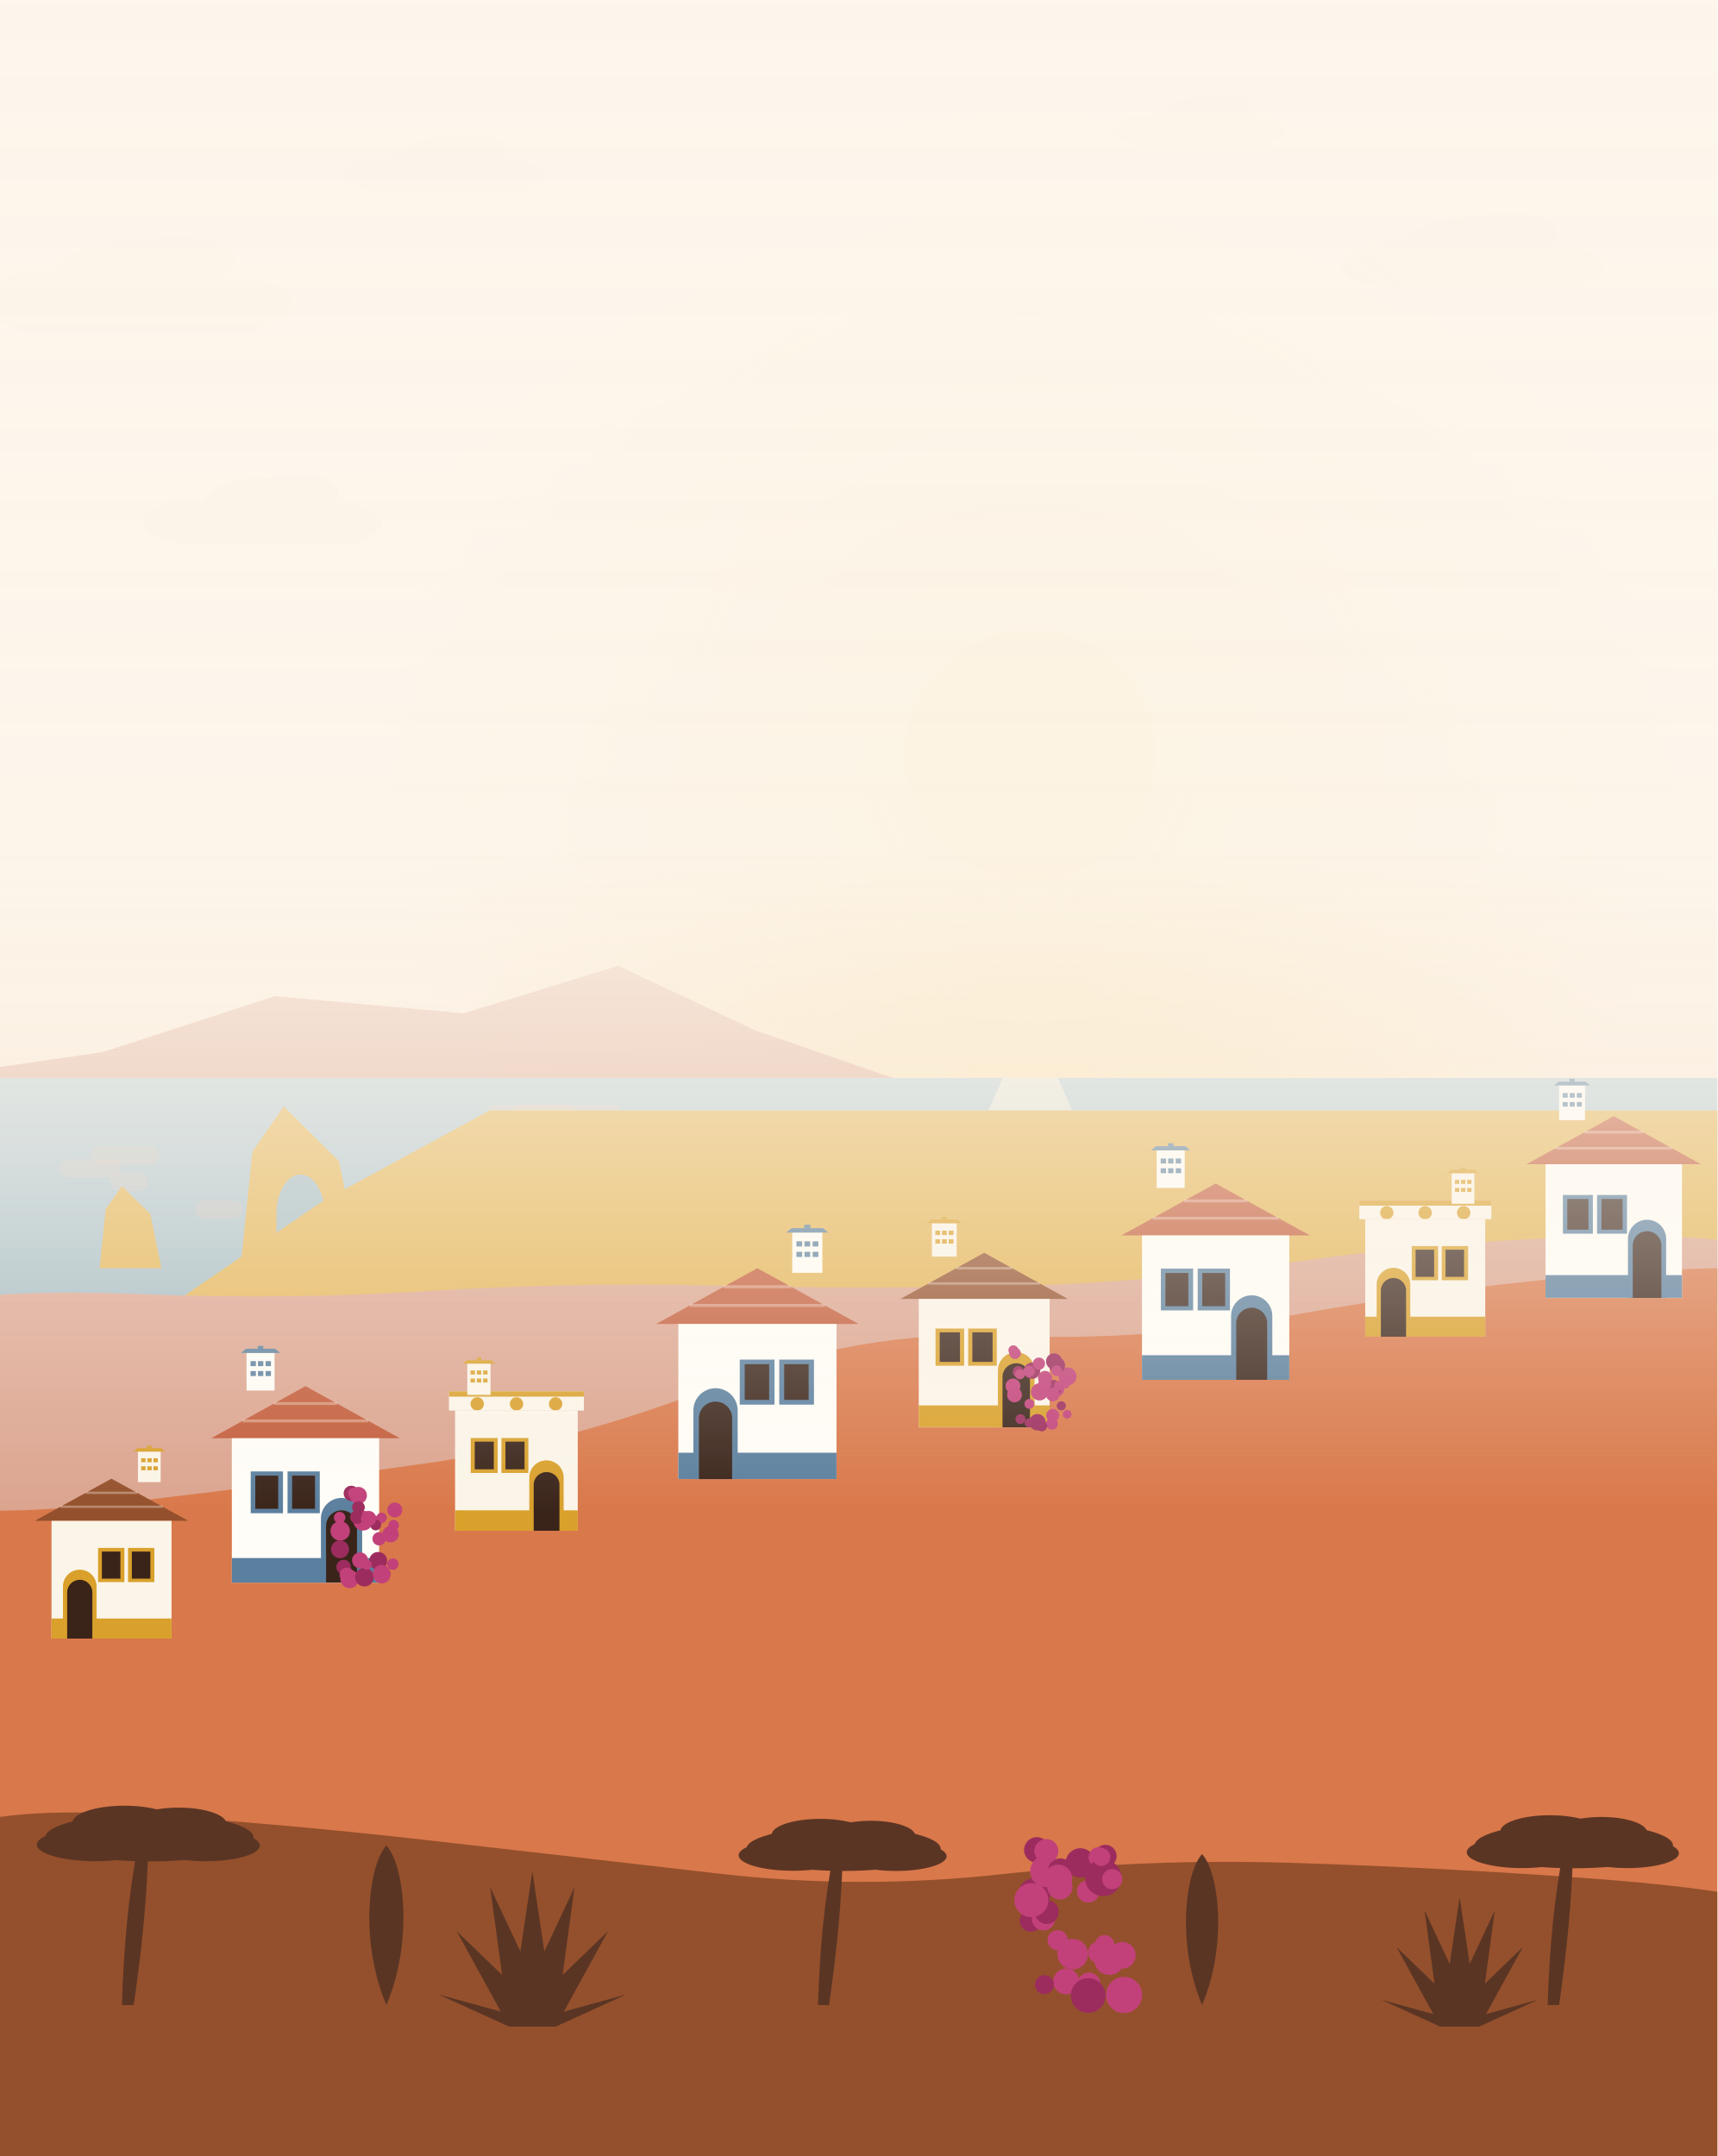
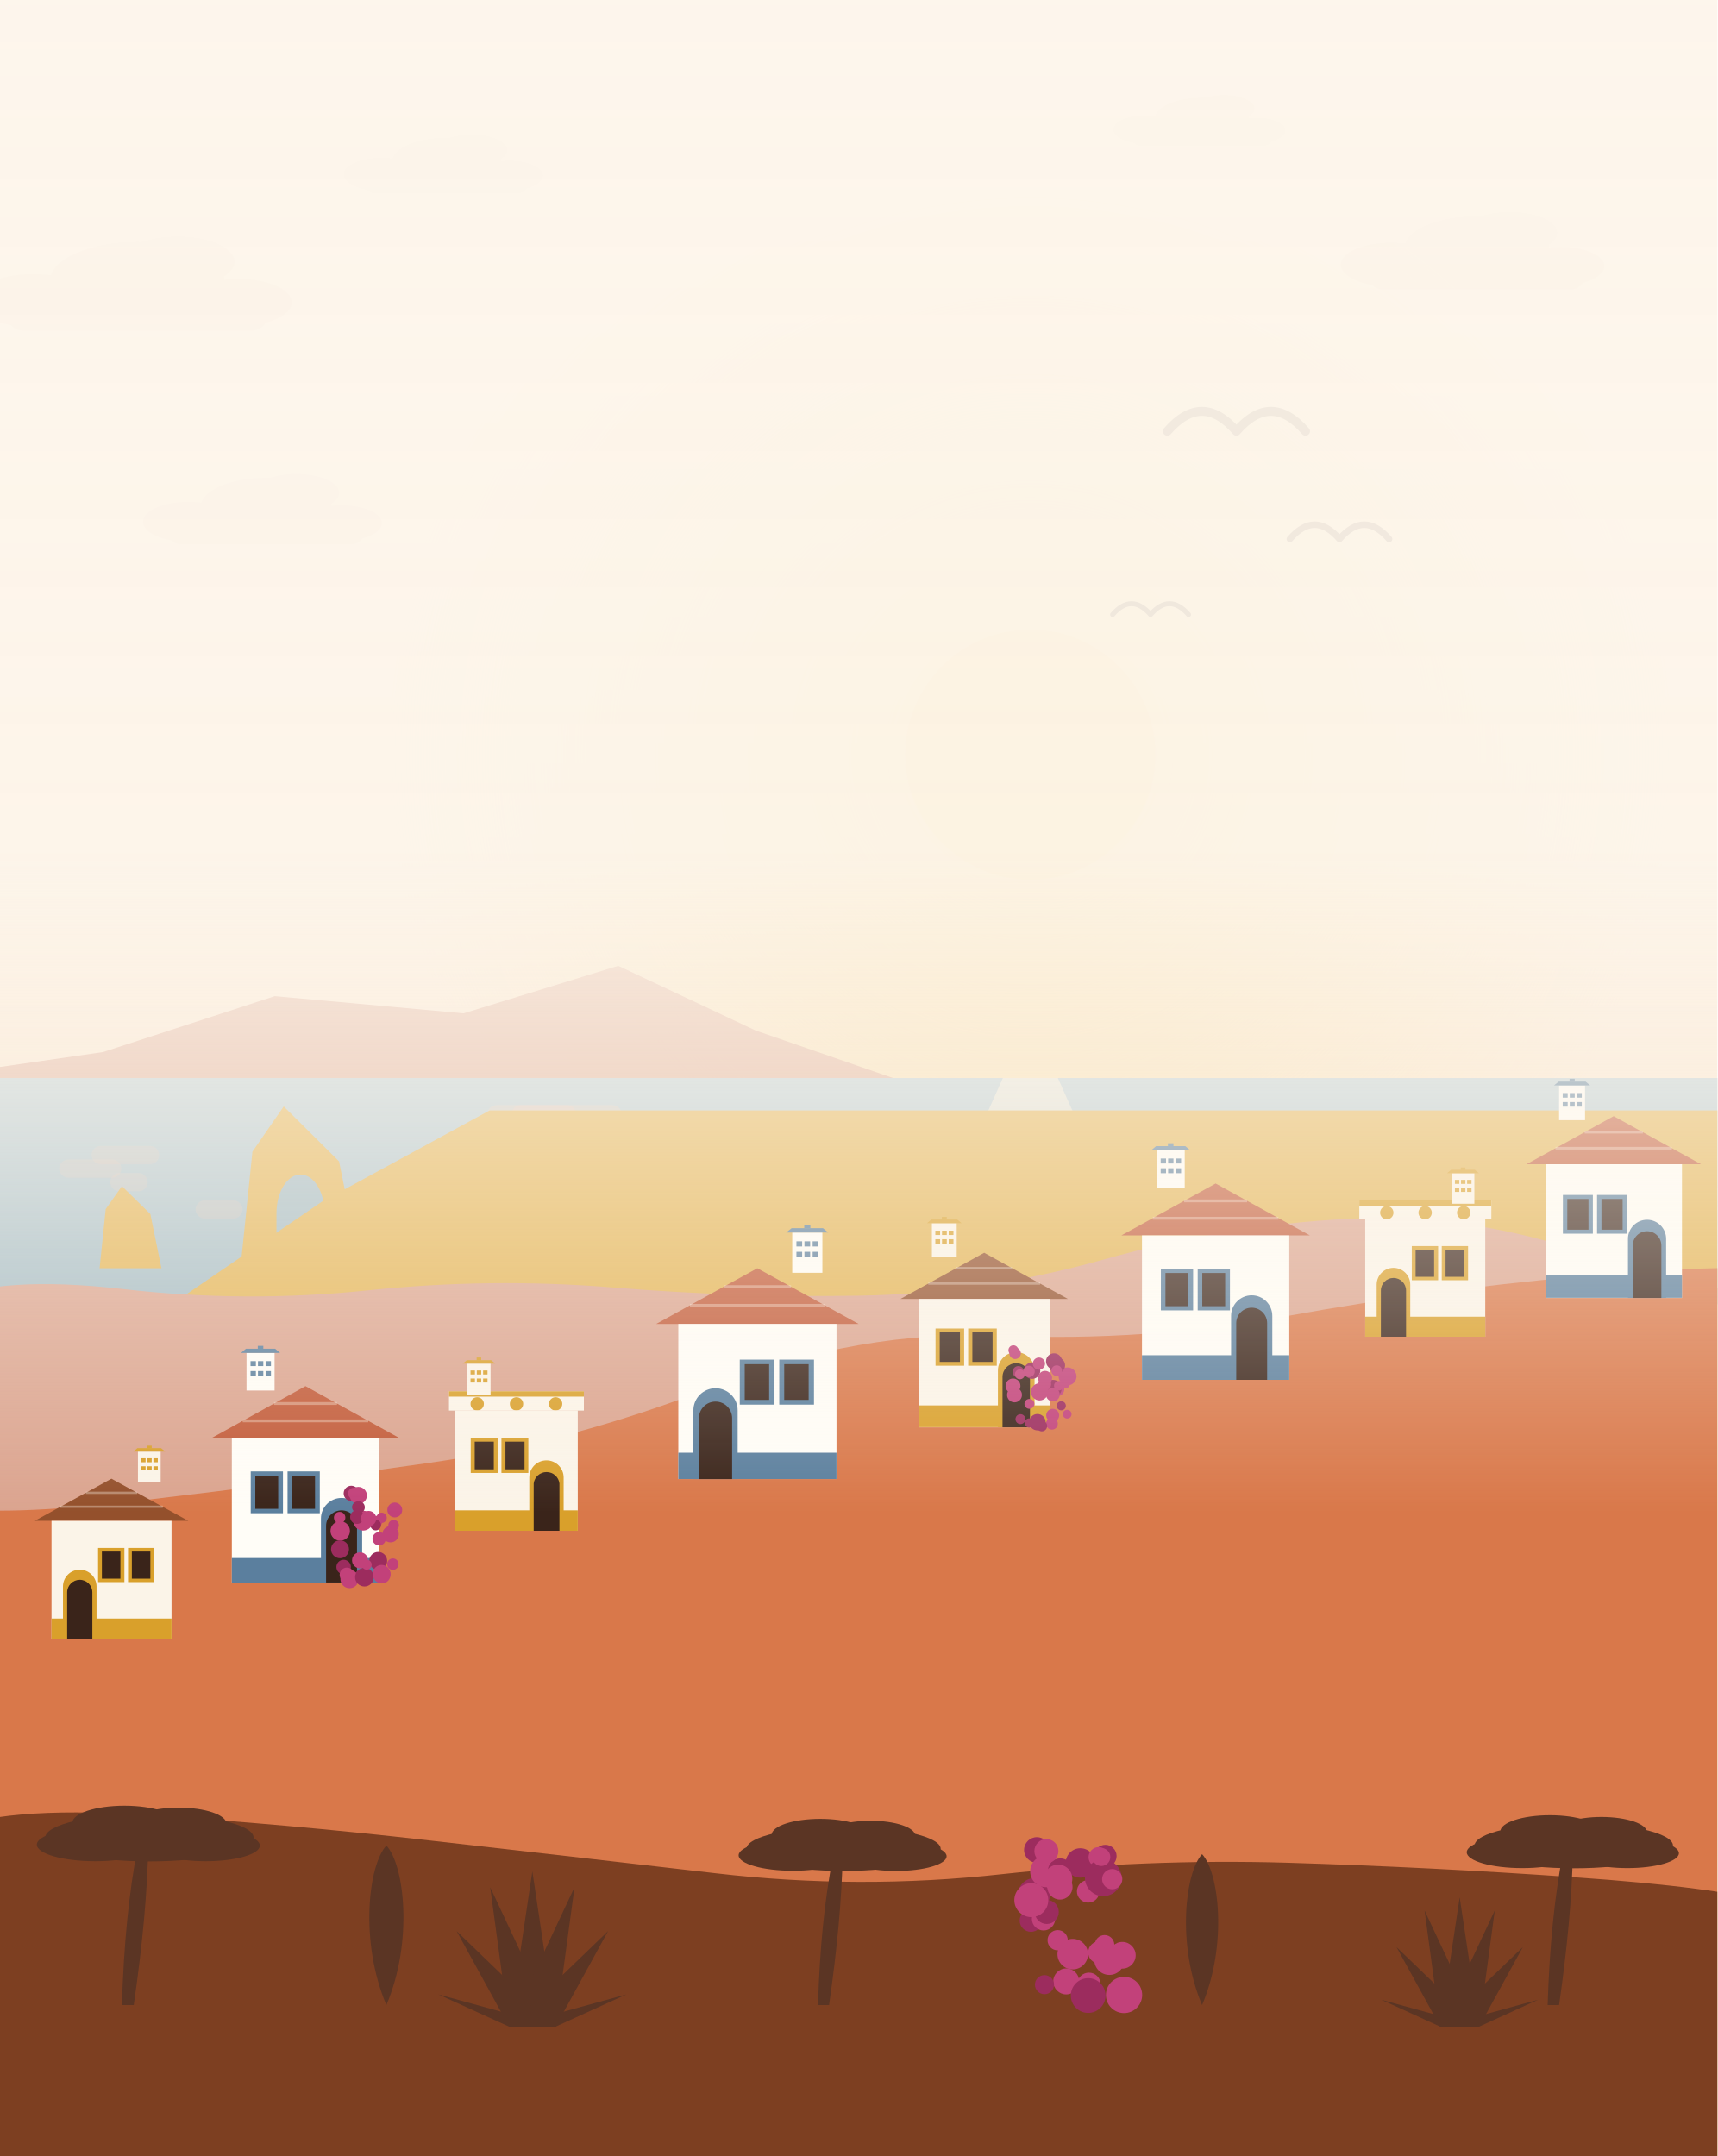
<svg xmlns="http://www.w3.org/2000/svg" viewBox="0 0 900 1130" preserveAspectRatio="xMidYMid slice" role="img" aria-label="Illustration of an Algarve hillside village at golden hour: whitewashed villas with terracotta roofs climbing a headland above the sea, with umbrella pines and cypresses in the foreground">
  <defs>
    <linearGradient id="sky" x1="0" y1="0" x2="0" y2="1">
      <stop offset="0" stop-color="#fbf4e8" />
-       <stop offset="0.55" stop-color="#fae7d3" />
+       <stop offset="0.44" stop-color="#fae7d3" />
+       <stop offset="0.78" stop-color="#f8d9b4" />
      <stop offset="1" stop-color="#ecc7b4" />
    </linearGradient>
    <linearGradient id="water" x1="0" y1="0" x2="0" y2="1">
      <stop offset="0" stop-color="#bacdd4" />
      <stop offset="1" stop-color="#a3bbc4" />
    </linearGradient>
    <linearGradient id="track" x1="0" y1="0" x2="0" y2="1">
      <stop offset="0" stop-color="#fff3dc" stop-opacity="0.62" />
      <stop offset="1" stop-color="#fff3dc" stop-opacity="0" />
    </linearGradient>
    <linearGradient id="haze" x1="0" y1="0" x2="1" y2="0">
      <stop offset="0" stop-color="#fdf6ec" stop-opacity="0.80" />
      <stop offset="0.30" stop-color="#fdf6ec" stop-opacity="0.62" />
      <stop offset="0.52" stop-color="#fdf6ec" stop-opacity="0.20" />
      <stop offset="0.66" stop-color="#fdf6ec" stop-opacity="0" />
    </linearGradient>
    <linearGradient id="hazeV" x1="0" y1="0" x2="0" y2="1">
      <stop offset="0" stop-color="#fdf6ec" stop-opacity="0.95" />
      <stop offset="0.40" stop-color="#fdf6ec" stop-opacity="0.90" />
      <stop offset="0.56" stop-color="#fdf6ec" stop-opacity="0.42" />
      <stop offset="0.70" stop-color="#fdf6ec" stop-opacity="0" />
    </linearGradient>
    <radialGradient id="glow">
      <stop offset="0" stop-color="#f4d489" stop-opacity="0.9" />
      <stop offset="1" stop-color="#f4d489" stop-opacity="0" />
    </radialGradient>
  </defs>
  <rect width="900" height="1130" fill="url(#sky)" />
  <g fill="#ecc7b4" opacity="0.55">
    <ellipse cx="72.0" cy="146.9" rx="45.7" ry="20.1" />
    <ellipse cx="17.5" cy="157.5" rx="31.7" ry="13.9" />
    <ellipse cx="124.8" cy="158.5" rx="28.2" ry="12.4" />
    <ellipse cx="93.1" cy="137.2" rx="29.9" ry="13.2" />
    <rect x="3.4" y="155.7" width="137.2" height="17.6" rx="8.8" />
  </g>
  <g fill="#ecc7b4" opacity="0.55">
    <ellipse cx="234.0" cy="84.8" rx="28.6" ry="12.6" />
    <ellipse cx="199.9" cy="91.4" rx="19.8" ry="8.7" />
    <ellipse cx="267.0" cy="92.0" rx="17.6" ry="7.8" />
    <ellipse cx="247.2" cy="78.7" rx="18.7" ry="8.2" />
    <rect x="191.0" y="90.3" width="85.9" height="11.0" rx="5.5" />
  </g>
  <g fill="#ecc7b4" opacity="0.55">
    <ellipse cx="139.5" cy="265.6" rx="34.2" ry="15.1" />
    <ellipse cx="98.7" cy="273.5" rx="23.7" ry="10.4" />
    <ellipse cx="179.0" cy="274.2" rx="21.1" ry="9.3" />
    <ellipse cx="155.3" cy="258.3" rx="22.4" ry="9.8" />
    <rect x="88.2" y="272.1" width="102.6" height="13.2" rx="6.6" />
  </g>
  <g fill="#ecc7b4" opacity="0.55">
    <ellipse cx="774.0" cy="130.0" rx="37.8" ry="16.6" />
    <ellipse cx="728.9" cy="138.7" rx="26.2" ry="11.5" />
    <ellipse cx="817.6" cy="139.5" rx="23.3" ry="10.2" />
    <ellipse cx="791.4" cy="122.0" rx="24.7" ry="10.9" />
    <rect x="717.3" y="137.2" width="113.4" height="14.5" rx="7.3" />
  </g>
  <g fill="#ecc7b4" opacity="0.55">
    <ellipse cx="630.0" cy="62.1" rx="24.7" ry="10.9" />
    <ellipse cx="600.6" cy="67.9" rx="17.1" ry="7.5" />
    <ellipse cx="658.5" cy="68.4" rx="15.2" ry="6.7" />
    <ellipse cx="641.4" cy="56.9" rx="16.1" ry="7.1" />
    <rect x="593.0" y="66.9" width="74.0" height="9.5" rx="4.7" />
  </g>
  <circle cx="540.0" cy="395.5" r="339.0" fill="url(#glow)" />
  <circle cx="540.0" cy="395.5" r="65.5" fill="#f4d489" />
+   <path d="M 611.8 226.0 q 18.1 -20.8 36.2 0 M 648.0 226.0 q 18.1 -20.8 36.2 0" stroke="#3a241a" stroke-width="4.7" fill="none" stroke-linecap="round" opacity="0.75" />
+   <path d="M 676.0 282.5 q 13.0 -15.0 26.0 0 M 702.0 282.5 q 13.0 -15.0 26.0 0" stroke="#3a241a" stroke-width="3.4" fill="none" stroke-linecap="round" opacity="0.75" />
+   <path d="M 583.1 322.1 q 9.9 -11.4 19.9 0 M 603.0 322.1 q 9.9 -11.4 19.9 0" stroke="#3a241a" stroke-width="2.6" fill="none" stroke-linecap="round" opacity="0.75" />
  <path d="M -40.0 565.0 L 54.0 551.4 L 144.0 522.1 L 243.0 531.1 L 324.0 506.2 L 396.0 540.1 L 468.0 565.0 Z" fill="#dba48f" opacity="0.85" />
  <rect x="0" y="565.0" width="900" height="118.6" fill="url(#water)" />
  <path d="M 525.6 565.0 L 554.4 565.0 L 607.5 683.6 L 472.5 683.6 Z" fill="url(#track)" />
  <rect x="268.1" y="579.2" width="33.9" height="9.6" rx="4.9" fill="#ecc7b4" opacity="0.40" />
  <rect x="539.0" y="586.4" width="50.4" height="9.6" rx="4.9" fill="#f4d489" opacity="0.70" />
  <rect x="443.7" y="593.5" width="68.2" height="9.6" rx="4.9" fill="#f4d489" opacity="0.59" />
  <rect x="48.0" y="600.6" width="35.4" height="9.6" rx="4.9" fill="#ecc7b4" opacity="0.25" />
  <rect x="31.0" y="607.7" width="32.6" height="9.6" rx="4.9" fill="#ecc7b4" opacity="0.25" />
  <rect x="57.8" y="614.8" width="19.6" height="9.6" rx="4.9" fill="#ecc7b4" opacity="0.25" />
  <rect x="351.5" y="622.0" width="89.7" height="9.6" rx="4.9" fill="#ecc7b4" opacity="0.49" />
  <rect x="102.5" y="629.1" width="24.6" height="9.6" rx="4.9" fill="#ecc7b4" opacity="0.25" />
  <rect x="519.5" y="636.2" width="134.3" height="9.6" rx="4.9" fill="#f4d489" opacity="0.68" />
  <rect x="477.8" y="643.3" width="75.2" height="9.6" rx="4.9" fill="#f4d489" opacity="0.63" />
  <rect x="808.3" y="650.4" width="28.1" height="9.6" rx="4.9" fill="#ecc7b4" opacity="0.40" />
  <rect x="710.8" y="657.5" width="53.3" height="9.6" rx="4.9" fill="#f4d489" opacity="0.51" />
  <rect x="119.4" y="664.7" width="20.7" height="9.6" rx="4.9" fill="#ecc7b4" opacity="0.25" />
  <rect x="255.4" y="579.2" width="70.4" height="9.6" rx="4.9" fill="#ecc7b4" opacity="0.38" />
  <path d="M 126.0 664.7 L 132.3 603.6 L 148.7 579.9 L 177.7 608.7 L 189.0 664.7 Z" fill="#e3b455" />
  <path d="M 144.9 664.7 v -28.8 a 12.6 20.3 0 0 1 25.2 0 v 28.8 Z" fill="#a3bbc4" />
  <path d="M 220.5 664.7 L 224.6 624.0 L 235.4 608.2 L 254.4 627.4 L 261.9 664.7 Z" fill="#e3b455" />
  <path d="M 52.2 664.7 L 55.4 633.7 L 63.9 621.7 L 78.8 636.3 L 84.6 664.7 Z" fill="#e3b455" />
  <path d="M 90.0 683.6 L 168.6 629.9 L 256.6 582.0 L 341.5 582.0 L 388.1 582.0 L 484.0 582.0 L 577.7 582.0 L 648.0 582.0 L 722.4 582.0 L 768.1 582.0 L 828.2 582.0 L 914.5 582.0 L 1002.6 582.0 L 960.0 1190.0 L 90.0 1190.0 Z" fill="#e3b455" />
-   <path d="M -60.0 690.0 Q -60.0 690.0 -30.0 682.7 Q 0.0 675.4 75.0 678.3 Q 150.0 681.3 225.0 676.6 Q 300.0 672.0 375.0 673.8 Q 450.0 675.6 525.0 674.1 Q 600.0 672.6 675.0 661.8 Q 750.0 651.1 825.0 648.4 Q 900.0 645.6 930.0 655.7 L 960.0 665.8 L 960.0 1190.0 L -60.0 1190.0 Z" fill="#dba48f" />
+   <path d="M -60.0 695.4 Q -60.0 695.4 -30.0 681.8 Q 0.0 668.3 64.3 675.6 Q 128.6 683.0 192.9 676.3 Q 257.1 669.6 321.4 674.8 Q 385.7 680.1 450.0 679.1 Q 514.3 678.1 578.6 660.1 Q 642.9 642.0 707.1 638.8 Q 771.4 635.7 835.7 658.3 Q 900.0 680.9 930.0 675.4 L 960.0 669.9 L 960.0 1190.0 L -60.0 1190.0 Z" fill="#dba48f" />
  <path d="M -60.0 784.0 Q -60.0 784.0 -30.0 789.6 Q 0.0 795.2 75.0 786.3 Q 150.0 777.5 225.0 766.7 Q 300.0 755.9 375.0 726.4 Q 450.0 696.8 525.0 700.1 Q 600.0 703.3 675.0 689.7 Q 750.0 676.1 825.0 669.3 Q 900.0 662.5 930.0 665.5 L 960.0 668.5 L 960.0 1190.0 L -60.0 1190.0 Z" fill="#d9784a" />
  <path d="M 18.2 797.1 L 98.7 797.1 L 58.4 775.0 Z" fill="#94502c" />
  <path d="M 31.6 789.7 L 85.3 789.7" stroke="#fbf4e8" stroke-width="1.2" opacity="0.35" />
  <path d="M 45.0 782.4 L 71.9 782.4" stroke="#fbf4e8" stroke-width="1.2" opacity="0.35" />
  <rect x="27.0" y="797.1" width="62.9" height="61.7" fill="#fbf4e8" />
  <rect x="27.0" y="848.3" width="62.9" height="10.5" fill="#d9a02b" />
  <rect x="72.3" y="760.8" width="11.9" height="16.0" fill="#fbf4e8" />
  <rect x="74.0" y="764.3" width="2.3" height="2.1" fill="#d9a02b" />
  <rect x="77.2" y="764.3" width="2.3" height="2.1" fill="#d9a02b" />
  <rect x="80.4" y="764.3" width="2.3" height="2.1" fill="#d9a02b" />
  <rect x="74.0" y="768.5" width="2.3" height="2.1" fill="#d9a02b" />
  <rect x="77.2" y="768.5" width="2.3" height="2.1" fill="#d9a02b" />
  <rect x="80.4" y="768.5" width="2.3" height="2.1" fill="#d9a02b" />
  <path d="M 69.9 760.8 l 16.7 0 l -2.2 -1.8 l -12.4 0 Z" fill="#d9a02b" />
  <rect x="77.1" y="757.7" width="2.4" height="1.4" fill="#d9a02b" />
  <path d="M 33.0 858.8 v -27.3 a 8.8 8.8 0 0 1 17.6 0 v 27.3 Z" fill="#d9a02b" />
  <path d="M 35.2 858.8 v -24.2 a 6.6 6.6 0 0 1 13.2 0 v 24.2 Z" fill="#3a241a" />
  <rect x="51.4" y="811.3" width="13.8" height="17.9" fill="#d9a02b" />
  <rect x="53.4" y="813.2" width="9.7" height="14.2" fill="#3a241a" />
  <rect x="67.1" y="811.3" width="13.8" height="17.9" fill="#d9a02b" />
  <rect x="69.1" y="813.2" width="9.7" height="14.2" fill="#3a241a" />
  <path d="M 110.7 753.8 L 209.5 753.8 L 160.1 726.5 Z" fill="#c25a38" />
  <path d="M 127.2 744.7 L 193.0 744.7" stroke="#fbf4e8" stroke-width="1.5" opacity="0.35" />
  <path d="M 143.6 735.6 L 176.6 735.6" stroke="#fbf4e8" stroke-width="1.5" opacity="0.35" />
  <rect x="121.5" y="753.8" width="77.2" height="75.7" fill="#fffdf7" />
  <rect x="121.5" y="816.6" width="77.2" height="12.9" fill="#5b7f9e" />
  <rect x="129.2" y="709.1" width="14.7" height="19.7" fill="#fffdf7" />
  <rect x="131.3" y="713.4" width="2.8" height="2.6" fill="#5b7f9e" />
  <rect x="135.2" y="713.4" width="2.8" height="2.6" fill="#5b7f9e" />
  <rect x="139.2" y="713.4" width="2.8" height="2.6" fill="#5b7f9e" />
  <rect x="131.3" y="718.6" width="2.8" height="2.6" fill="#5b7f9e" />
  <rect x="135.2" y="718.6" width="2.8" height="2.6" fill="#5b7f9e" />
  <rect x="139.2" y="718.6" width="2.8" height="2.6" fill="#5b7f9e" />
  <path d="M 126.3 709.1 l 20.5 0 l -2.6 -2.2 l -15.3 0 Z" fill="#5b7f9e" />
  <rect x="135.1" y="705.4" width="2.9" height="1.8" fill="#5b7f9e" />
  <path d="M 168.2 829.4 v -33.5 a 10.8 10.8 0 0 1 21.6 0 v 33.5 Z" fill="#5b7f9e" />
  <path d="M 170.9 829.4 v -29.7 a 8.1 8.1 0 0 1 16.2 0 v 29.7 Z" fill="#3a241a" />
  <rect x="131.4" y="771.2" width="16.9" height="21.9" fill="#5b7f9e" />
  <rect x="133.8" y="773.4" width="12.0" height="17.4" fill="#3a241a" />
  <rect x="150.7" y="771.2" width="16.9" height="21.9" fill="#5b7f9e" />
  <rect x="153.1" y="773.4" width="12.0" height="17.4" fill="#3a241a" />
  <circle cx="180.1" cy="821.3" r="3.8" fill="#9c2c5e" />
  <circle cx="200.0" cy="795.5" r="2.7" fill="#c2417a" />
  <circle cx="206.3" cy="799.4" r="2.8" fill="#c2417a" />
  <circle cx="189.4" cy="826.2" r="3.5" fill="#9c2c5e" />
  <circle cx="183.2" cy="827.6" r="4.8" fill="#c2417a" />
  <circle cx="179.8" cy="801.9" r="3.1" fill="#c2417a" />
  <circle cx="198.2" cy="818.1" r="4.7" fill="#9c2c5e" />
  <circle cx="200.0" cy="824.8" r="4.6" fill="#c2417a" />
  <circle cx="197.3" cy="797.5" r="3.0" fill="#c2417a" />
  <circle cx="196.9" cy="799.3" r="2.8" fill="#9c2c5e" />
  <circle cx="178.0" cy="795.4" r="3.0" fill="#c2417a" />
  <circle cx="178.3" cy="802.4" r="5.1" fill="#c2417a" />
  <circle cx="184.1" cy="782.7" r="4.0" fill="#9c2c5e" />
  <circle cx="190.3" cy="797.0" r="5.2" fill="#c2417a" />
  <circle cx="198.7" cy="806.5" r="3.5" fill="#c2417a" />
  <circle cx="191.0" cy="826.6" r="4.9" fill="#9c2c5e" />
  <circle cx="187.8" cy="783.8" r="4.5" fill="#c2417a" />
  <circle cx="181.8" cy="825.4" r="3.8" fill="#c2417a" />
  <circle cx="187.1" cy="795.1" r="3.6" fill="#9c2c5e" />
  <circle cx="193.2" cy="795.9" r="4.0" fill="#c2417a" />
  <circle cx="188.7" cy="817.8" r="4.2" fill="#c2417a" />
  <circle cx="178.2" cy="812.0" r="4.7" fill="#9c2c5e" />
  <circle cx="205.9" cy="819.8" r="3.0" fill="#c2417a" />
  <circle cx="200.1" cy="825.3" r="4.6" fill="#c2417a" />
  <circle cx="188.0" cy="790.0" r="3.2" fill="#9c2c5e" />
  <circle cx="192.2" cy="820.1" r="2.6" fill="#c2417a" />
  <circle cx="204.7" cy="804.1" r="4.3" fill="#c2417a" />
  <circle cx="187.3" cy="789.9" r="2.8" fill="#9c2c5e" />
  <circle cx="185.3" cy="782.7" r="2.9" fill="#c2417a" />
  <circle cx="206.9" cy="791.4" r="3.9" fill="#c2417a" />
  <rect x="235.3" y="729.2" width="70.7" height="10.1" fill="#fbf4e8" />
  <rect x="235.3" y="729.2" width="70.7" height="2.8" fill="#d9a02b" />
  <circle cx="250.1" cy="735.8" r="3.5" fill="#d9a02b" />
  <circle cx="270.7" cy="735.8" r="3.5" fill="#d9a02b" />
  <circle cx="291.2" cy="735.8" r="3.5" fill="#d9a02b" />
  <rect x="238.5" y="739.2" width="64.3" height="63.1" fill="#fbf4e8" />
  <rect x="238.5" y="791.6" width="64.3" height="10.7" fill="#d9a02b" />
  <rect x="244.9" y="714.7" width="12.2" height="16.4" fill="#fbf4e8" />
  <rect x="246.6" y="718.3" width="2.3" height="2.1" fill="#d9a02b" />
  <rect x="249.9" y="718.3" width="2.3" height="2.1" fill="#d9a02b" />
  <rect x="253.2" y="718.3" width="2.3" height="2.1" fill="#d9a02b" />
  <rect x="246.6" y="722.5" width="2.3" height="2.1" fill="#d9a02b" />
  <rect x="249.9" y="722.5" width="2.3" height="2.1" fill="#d9a02b" />
  <rect x="253.2" y="722.5" width="2.3" height="2.1" fill="#d9a02b" />
  <path d="M 242.5 714.7 l 17.1 0 l -2.2 -1.8 l -12.7 0 Z" fill="#d9a02b" />
  <rect x="249.8" y="711.5" width="2.4" height="1.5" fill="#d9a02b" />
  <path d="M 277.4 802.3 v -27.9 a 9.0 9.0 0 0 1 18.0 0 v 27.9 Z" fill="#d9a02b" />
  <path d="M 279.7 802.3 v -24.8 a 6.8 6.8 0 0 1 13.5 0 v 24.8 Z" fill="#3a241a" />
  <rect x="246.7" y="753.7" width="14.1" height="18.3" fill="#d9a02b" />
  <rect x="248.8" y="755.6" width="10.0" height="14.5" fill="#3a241a" />
  <rect x="262.8" y="753.7" width="14.1" height="18.3" fill="#d9a02b" />
  <rect x="264.9" y="755.6" width="10.0" height="14.5" fill="#3a241a" />
  <path d="M 343.9 693.9 L 450.0 693.9 L 396.9 664.7 Z" fill="#c25a38" />
  <path d="M 361.6 684.2 L 432.3 684.2" stroke="#fbf4e8" stroke-width="1.6" opacity="0.35" />
  <path d="M 379.3 674.4 L 414.6 674.4" stroke="#fbf4e8" stroke-width="1.6" opacity="0.35" />
  <rect x="355.5" y="693.9" width="82.9" height="81.3" fill="#fffdf7" />
  <rect x="355.5" y="761.4" width="82.9" height="13.8" fill="#5b7f9e" />
  <rect x="415.2" y="646.0" width="15.8" height="21.1" fill="#fffdf7" />
  <rect x="417.4" y="650.6" width="3.0" height="2.7" fill="#5b7f9e" />
  <rect x="421.6" y="650.6" width="3.0" height="2.7" fill="#5b7f9e" />
  <rect x="425.9" y="650.6" width="3.0" height="2.7" fill="#5b7f9e" />
  <rect x="417.4" y="656.1" width="3.0" height="2.7" fill="#5b7f9e" />
  <rect x="421.6" y="656.1" width="3.0" height="2.7" fill="#5b7f9e" />
  <rect x="425.9" y="656.1" width="3.0" height="2.7" fill="#5b7f9e" />
  <path d="M 412.0 646.0 l 22.1 0 l -2.8 -2.3 l -16.4 0 Z" fill="#5b7f9e" />
  <rect x="421.5" y="641.9" width="3.2" height="1.9" fill="#5b7f9e" />
  <path d="M 363.4 775.2 v -36.0 a 11.6 11.6 0 0 1 23.2 0 v 36.0 Z" fill="#5b7f9e" />
  <path d="M 366.3 775.2 v -31.9 a 8.7 8.7 0 0 1 17.4 0 v 31.9 Z" fill="#3a241a" />
  <rect x="387.7" y="712.6" width="18.2" height="23.6" fill="#5b7f9e" />
  <rect x="390.3" y="715.0" width="12.8" height="18.7" fill="#3a241a" />
  <rect x="408.4" y="712.6" width="18.2" height="23.6" fill="#5b7f9e" />
  <rect x="411.0" y="715.0" width="12.8" height="18.7" fill="#3a241a" />
  <path d="M 471.9 680.8 L 559.7 680.8 L 515.8 656.6 Z" fill="#94502c" />
  <path d="M 486.5 672.7 L 545.1 672.7" stroke="#fbf4e8" stroke-width="1.3" opacity="0.35" />
  <path d="M 501.2 664.7 L 530.4 664.7" stroke="#fbf4e8" stroke-width="1.3" opacity="0.35" />
  <rect x="481.5" y="680.8" width="68.6" height="67.3" fill="#fbf4e8" />
  <rect x="481.5" y="736.6" width="68.6" height="11.4" fill="#d9a02b" />
  <rect x="488.4" y="641.1" width="13.0" height="17.5" fill="#fbf4e8" />
  <rect x="490.2" y="645.0" width="2.5" height="2.3" fill="#d9a02b" />
  <rect x="493.7" y="645.0" width="2.5" height="2.3" fill="#d9a02b" />
  <rect x="497.2" y="645.0" width="2.5" height="2.3" fill="#d9a02b" />
  <rect x="490.2" y="649.5" width="2.5" height="2.3" fill="#d9a02b" />
  <rect x="493.7" y="649.5" width="2.5" height="2.3" fill="#d9a02b" />
  <rect x="497.2" y="649.5" width="2.5" height="2.3" fill="#d9a02b" />
  <path d="M 485.8 641.1 l 18.2 0 l -2.3 -1.9 l -13.6 0 Z" fill="#d9a02b" />
  <rect x="493.6" y="637.8" width="2.6" height="1.6" fill="#d9a02b" />
  <path d="M 523.0 748.1 v -29.8 a 9.6 9.6 0 0 1 19.2 0 v 29.8 Z" fill="#d9a02b" />
  <path d="M 525.4 748.1 v -26.4 a 7.2 7.2 0 0 1 14.4 0 v 26.4 Z" fill="#3a241a" />
  <rect x="490.3" y="696.3" width="15.0" height="19.5" fill="#d9a02b" />
  <rect x="492.5" y="698.3" width="10.6" height="15.5" fill="#3a241a" />
  <rect x="507.4" y="696.3" width="15.0" height="19.5" fill="#d9a02b" />
  <rect x="509.6" y="698.3" width="10.6" height="15.5" fill="#3a241a" />
  <circle cx="543.7" cy="745.4" r="4.3" fill="#9c2c5e" />
  <circle cx="558.3" cy="725.3" r="2.4" fill="#c2417a" />
  <circle cx="551.3" cy="746.2" r="3.1" fill="#c2417a" />
  <circle cx="540.9" cy="718.4" r="4.3" fill="#9c2c5e" />
  <circle cx="544.5" cy="714.7" r="3.2" fill="#c2417a" />
  <circle cx="554.1" cy="728.1" r="3.7" fill="#c2417a" />
  <circle cx="551.8" cy="727.8" r="4.6" fill="#9c2c5e" />
  <circle cx="559.5" cy="721.4" r="4.7" fill="#c2417a" />
  <circle cx="547.7" cy="722.2" r="3.7" fill="#c2417a" />
  <circle cx="533.7" cy="719.0" r="3.0" fill="#9c2c5e" />
  <circle cx="551.8" cy="730.9" r="3.6" fill="#c2417a" />
  <circle cx="532.0" cy="709.3" r="3.0" fill="#c2417a" />
  <circle cx="556.2" cy="736.8" r="2.4" fill="#9c2c5e" />
  <circle cx="547.5" cy="725.4" r="3.4" fill="#c2417a" />
  <circle cx="554.9" cy="726.3" r="2.5" fill="#c2417a" />
  <circle cx="552.4" cy="713.5" r="4.2" fill="#9c2c5e" />
  <circle cx="531.1" cy="707.7" r="2.6" fill="#c2417a" />
  <circle cx="534.5" cy="720.3" r="2.6" fill="#c2417a" />
  <circle cx="554.0" cy="715.6" r="4.2" fill="#9c2c5e" />
  <circle cx="539.3" cy="718.8" r="3.0" fill="#c2417a" />
  <circle cx="539.5" cy="735.8" r="2.6" fill="#c2417a" />
  <circle cx="534.8" cy="743.8" r="2.6" fill="#9c2c5e" />
  <circle cx="544.8" cy="729.5" r="4.5" fill="#c2417a" />
  <circle cx="553.8" cy="718.4" r="2.8" fill="#c2417a" />
  <circle cx="539.4" cy="745.8" r="2.4" fill="#9c2c5e" />
  <circle cx="531.7" cy="731.1" r="3.9" fill="#c2417a" />
  <circle cx="551.7" cy="741.8" r="3.4" fill="#c2417a" />
  <circle cx="546.0" cy="747.4" r="2.8" fill="#9c2c5e" />
  <circle cx="530.9" cy="726.4" r="3.9" fill="#c2417a" />
  <circle cx="559.3" cy="741.2" r="2.3" fill="#c2417a" />
  <path d="M 587.7 647.5 L 686.5 647.5 L 637.1 620.3 Z" fill="#c25a38" />
  <path d="M 604.2 638.5 L 670.0 638.5" stroke="#fbf4e8" stroke-width="1.5" opacity="0.35" />
  <path d="M 620.6 629.4 L 653.6 629.4" stroke="#fbf4e8" stroke-width="1.5" opacity="0.35" />
  <rect x="598.5" y="647.5" width="77.2" height="75.7" fill="#fffdf7" />
  <rect x="598.5" y="710.3" width="77.2" height="12.9" fill="#5b7f9e" />
  <rect x="606.2" y="602.9" width="14.7" height="19.7" fill="#fffdf7" />
  <rect x="608.3" y="607.2" width="2.8" height="2.6" fill="#5b7f9e" />
  <rect x="612.2" y="607.2" width="2.8" height="2.6" fill="#5b7f9e" />
  <rect x="616.2" y="607.2" width="2.8" height="2.6" fill="#5b7f9e" />
  <rect x="608.3" y="612.3" width="2.8" height="2.6" fill="#5b7f9e" />
  <rect x="612.2" y="612.3" width="2.8" height="2.6" fill="#5b7f9e" />
  <rect x="616.2" y="612.3" width="2.8" height="2.6" fill="#5b7f9e" />
  <path d="M 603.3 602.9 l 20.5 0 l -2.6 -2.2 l -15.3 0 Z" fill="#5b7f9e" />
  <rect x="612.1" y="599.2" width="2.9" height="1.8" fill="#5b7f9e" />
  <path d="M 645.2 723.2 v -33.5 a 10.8 10.8 0 0 1 21.6 0 v 33.5 Z" fill="#5b7f9e" />
  <path d="M 647.9 723.2 v -29.7 a 8.1 8.1 0 0 1 16.2 0 v 29.7 Z" fill="#3a241a" />
  <rect x="608.4" y="664.9" width="16.9" height="21.9" fill="#5b7f9e" />
  <rect x="610.8" y="667.2" width="12.0" height="17.4" fill="#3a241a" />
  <rect x="627.7" y="664.9" width="16.9" height="21.9" fill="#5b7f9e" />
  <rect x="630.1" y="667.2" width="12.0" height="17.4" fill="#3a241a" />
  <rect x="712.4" y="629.1" width="69.2" height="9.9" fill="#fbf4e8" />
  <rect x="712.4" y="629.1" width="69.2" height="2.8" fill="#d9a02b" />
  <circle cx="726.8" cy="635.6" r="3.5" fill="#d9a02b" />
  <circle cx="746.9" cy="635.6" r="3.5" fill="#d9a02b" />
  <circle cx="767.1" cy="635.6" r="3.5" fill="#d9a02b" />
  <rect x="715.5" y="638.9" width="62.9" height="61.7" fill="#fbf4e8" />
  <rect x="715.5" y="690.1" width="62.9" height="10.5" fill="#d9a02b" />
  <rect x="760.8" y="614.9" width="11.9" height="16.0" fill="#fbf4e8" />
  <rect x="762.5" y="618.4" width="2.3" height="2.1" fill="#d9a02b" />
  <rect x="765.7" y="618.4" width="2.3" height="2.1" fill="#d9a02b" />
  <rect x="768.9" y="618.4" width="2.3" height="2.1" fill="#d9a02b" />
  <rect x="762.5" y="622.6" width="2.3" height="2.1" fill="#d9a02b" />
  <rect x="765.7" y="622.6" width="2.3" height="2.1" fill="#d9a02b" />
  <rect x="768.9" y="622.6" width="2.3" height="2.1" fill="#d9a02b" />
  <path d="M 758.4 614.9 l 16.7 0 l -2.2 -1.8 l -12.4 0 Z" fill="#d9a02b" />
  <rect x="765.6" y="611.9" width="2.4" height="1.4" fill="#d9a02b" />
  <path d="M 721.5 700.6 v -27.3 a 8.8 8.8 0 0 1 17.6 0 v 27.3 Z" fill="#d9a02b" />
  <path d="M 723.7 700.6 v -24.2 a 6.6 6.6 0 0 1 13.2 0 v 24.2 Z" fill="#3a241a" />
  <rect x="739.9" y="653.1" width="13.8" height="17.9" fill="#d9a02b" />
  <rect x="741.9" y="655.0" width="9.7" height="14.2" fill="#3a241a" />
  <rect x="755.6" y="653.1" width="13.8" height="17.9" fill="#d9a02b" />
  <rect x="757.6" y="655.0" width="9.7" height="14.2" fill="#3a241a" />
  <path d="M 800.0 610.2 L 891.5 610.2 L 845.7 585.0 Z" fill="#c25a38" />
  <path d="M 815.2 601.8 L 876.2 601.8" stroke="#fbf4e8" stroke-width="1.4" opacity="0.35" />
  <path d="M 830.5 593.4 L 861.0 593.4" stroke="#fbf4e8" stroke-width="1.4" opacity="0.35" />
  <rect x="810.0" y="610.2" width="71.5" height="70.1" fill="#fffdf7" />
  <rect x="810.0" y="668.3" width="71.5" height="11.9" fill="#5b7f9e" />
  <rect x="817.1" y="568.9" width="13.6" height="18.2" fill="#fffdf7" />
  <rect x="819.0" y="572.9" width="2.6" height="2.4" fill="#5b7f9e" />
  <rect x="822.7" y="572.9" width="2.6" height="2.4" fill="#5b7f9e" />
  <rect x="826.4" y="572.9" width="2.6" height="2.4" fill="#5b7f9e" />
  <rect x="819.0" y="577.6" width="2.6" height="2.4" fill="#5b7f9e" />
  <rect x="822.7" y="577.6" width="2.6" height="2.4" fill="#5b7f9e" />
  <rect x="826.4" y="577.6" width="2.6" height="2.4" fill="#5b7f9e" />
  <path d="M 814.4 568.9 l 19.0 0 l -2.4 -2.0 l -14.1 0 Z" fill="#5b7f9e" />
  <rect x="822.6" y="565.4" width="2.7" height="1.6" fill="#5b7f9e" />
  <path d="M 853.2 680.3 v -31.0 a 10.0 10.0 0 0 1 20.0 0 v 31.0 Z" fill="#5b7f9e" />
  <path d="M 855.7 680.3 v -27.5 a 7.5 7.5 0 0 1 15.0 0 v 27.5 Z" fill="#3a241a" />
  <rect x="819.1" y="626.3" width="15.7" height="20.3" fill="#5b7f9e" />
  <rect x="821.4" y="628.4" width="11.1" height="16.1" fill="#3a241a" />
  <rect x="837.0" y="626.3" width="15.7" height="20.3" fill="#5b7f9e" />
  <rect x="839.3" y="628.4" width="11.1" height="16.1" fill="#3a241a" />
-   <path d="M -60.0 974.3 Q -60.0 974.3 -30.0 960.3 Q 0.0 946.3 75.0 951.2 Q 150.0 956.0 225.0 964.6 Q 300.0 973.1 375.0 981.8 Q 450.0 990.6 525.0 982.3 Q 600.0 974.1 675.0 976.3 Q 750.0 978.6 825.0 983.9 Q 900.0 989.1 930.0 997.6 L 960.0 1006.2 L 960.0 1190.0 L -60.0 1190.0 Z" fill="#94502c" />
+   <path d="M -60.0 974.3 Q -60.0 974.3 -30.0 960.3 Q 0.0 946.3 75.0 951.2 Q 150.0 956.0 225.0 964.6 Q 300.0 973.1 375.0 981.8 Q 450.0 990.6 525.0 982.3 Q 600.0 974.1 675.0 976.3 Q 750.0 978.6 825.0 983.9 Q 900.0 989.1 930.0 997.6 L 960.0 1006.2 L 960.0 1190.0 L -60.0 1190.0 Z" fill="#7d3f21" />
  <path d="M 63.9 1050.9 q 1.4 -47.5 8.3 -83.1 l 5.5 0.0 q -0.7 35.6 -7.6 83.1 Z" fill="#5b3524" />
  <ellipse cx="78.3" cy="963.1" rx="54.6" ry="12.5" fill="#5b3524" />
  <ellipse cx="49.9" cy="966.8" rx="30.6" ry="8.7" fill="#5b3524" />
  <ellipse cx="107.8" cy="967.3" rx="28.4" ry="8.2" fill="#5b3524" />
  <ellipse cx="65.2" cy="955.4" rx="27.3" ry="9.0" fill="#5b3524" />
  <ellipse cx="93.6" cy="955.9" rx="25.1" ry="8.5" fill="#5b3524" />
  <path d="M 202.5 1050.9 C 188.3 1017.5 193.1 977.3 202.5 967.3 C 211.9 977.3 216.7 1017.5 202.5 1050.9 Z" fill="#5b3524" />
  <path d="M 428.7 1050.9 q 1.3 -44.3 7.8 -77.5 l 5.1 0.0 q -0.7 33.2 -7.1 77.5 Z" fill="#5b3524" />
  <ellipse cx="442.1" cy="969.0" rx="50.9" ry="11.6" fill="#5b3524" />
  <ellipse cx="415.6" cy="972.4" rx="28.5" ry="8.1" fill="#5b3524" />
  <ellipse cx="469.6" cy="972.9" rx="26.5" ry="7.7" fill="#5b3524" />
  <ellipse cx="429.9" cy="961.7" rx="25.5" ry="8.4" fill="#5b3524" />
  <ellipse cx="456.3" cy="962.2" rx="23.4" ry="7.9" fill="#5b3524" />
  <path d="M 630.0 1050.9 C 616.6 1019.3 621.1 981.3 630.0 971.8 C 638.9 981.3 643.4 1019.3 630.0 1050.9 Z" fill="#5b3524" />
  <path d="M 811.1 1050.9 q 1.4 -45.2 7.9 -79.1 l 5.3 0.0 q -0.7 33.9 -7.2 79.1 Z" fill="#5b3524" />
  <ellipse cx="824.8" cy="967.3" rx="52.0" ry="11.9" fill="#5b3524" />
  <ellipse cx="797.8" cy="970.8" rx="29.1" ry="8.3" fill="#5b3524" />
  <ellipse cx="852.9" cy="971.3" rx="27.0" ry="7.8" fill="#5b3524" />
  <ellipse cx="812.3" cy="959.9" rx="26.0" ry="8.5" fill="#5b3524" />
  <ellipse cx="839.3" cy="960.4" rx="23.9" ry="8.1" fill="#5b3524" />
  <path d="M 266.8 1062.2 L 229.7 1045.3 L 291.2 1062.2 Z" fill="#5b3524" />
  <path d="M 266.8 1062.2 L 239.3 1012.1 L 291.2 1062.2 Z" fill="#5b3524" />
  <path d="M 266.8 1062.2 L 256.9 989.1 L 291.2 1062.2 Z" fill="#5b3524" />
  <path d="M 266.8 1062.2 L 279.0 980.8 L 291.2 1062.2 Z" fill="#5b3524" />
  <path d="M 266.8 1062.2 L 301.1 989.1 L 291.2 1062.2 Z" fill="#5b3524" />
  <path d="M 266.8 1062.2 L 318.7 1012.1 L 291.2 1062.2 Z" fill="#5b3524" />
  <path d="M 266.8 1062.2 L 328.3 1045.3 L 291.2 1062.2 Z" fill="#5b3524" />
  <path d="M 754.8 1062.2 L 723.9 1048.1 L 775.2 1062.2 Z" fill="#5b3524" />
  <path d="M 754.8 1062.2 L 731.9 1020.5 L 775.2 1062.2 Z" fill="#5b3524" />
  <path d="M 754.8 1062.2 L 746.6 1001.3 L 775.2 1062.2 Z" fill="#5b3524" />
  <path d="M 754.8 1062.2 L 765.0 994.4 L 775.2 1062.2 Z" fill="#5b3524" />
  <path d="M 754.8 1062.2 L 783.4 1001.3 L 775.2 1062.2 Z" fill="#5b3524" />
  <path d="M 754.8 1062.2 L 798.1 1020.5 L 775.2 1062.2 Z" fill="#5b3524" />
  <path d="M 754.8 1062.2 L 806.1 1048.1 L 775.2 1062.2 Z" fill="#5b3524" />
  <circle cx="566.2" cy="976.4" r="7.7" fill="#9c2c5e" />
  <circle cx="570.3" cy="991.3" r="5.9" fill="#c2417a" />
  <circle cx="581.4" cy="1027.2" r="7.9" fill="#c2417a" />
  <circle cx="542.0" cy="992.8" r="8.4" fill="#9c2c5e" />
  <circle cx="589.1" cy="1045.6" r="9.5" fill="#c2417a" />
  <circle cx="558.8" cy="1038.5" r="6.8" fill="#c2417a" />
  <circle cx="579.3" cy="972.8" r="5.9" fill="#9c2c5e" />
  <circle cx="554.3" cy="1016.9" r="5.3" fill="#c2417a" />
  <circle cx="588.2" cy="1024.8" r="7.0" fill="#c2417a" />
  <circle cx="543.4" cy="969.6" r="6.7" fill="#9c2c5e" />
  <circle cx="575.8" cy="973.4" r="5.3" fill="#c2417a" />
  <circle cx="570.7" cy="1040.0" r="6.1" fill="#c2417a" />
  <circle cx="540.3" cy="1006.6" r="5.9" fill="#9c2c5e" />
  <circle cx="546.9" cy="1005.7" r="6.1" fill="#c2417a" />
  <circle cx="562.2" cy="1024.2" r="8.0" fill="#c2417a" />
  <circle cx="548.6" cy="1002.1" r="6.3" fill="#9c2c5e" />
  <circle cx="578.9" cy="1019.3" r="5.1" fill="#c2417a" />
  <circle cx="548.2" cy="980.8" r="8.3" fill="#c2417a" />
  <circle cx="570.3" cy="1045.9" r="9.1" fill="#9c2c5e" />
  <circle cx="578.7" cy="1025.1" r="5.8" fill="#c2417a" />
  <circle cx="576.1" cy="1023.3" r="5.8" fill="#c2417a" />
  <circle cx="555.7" cy="980.5" r="6.5" fill="#9c2c5e" />
  <circle cx="555.5" cy="989.0" r="6.6" fill="#c2417a" />
  <circle cx="548.4" cy="970.2" r="6.3" fill="#c2417a" />
  <circle cx="578.2" cy="984.2" r="9.6" fill="#9c2c5e" />
  <circle cx="540.5" cy="995.9" r="8.9" fill="#c2417a" />
  <circle cx="582.9" cy="984.9" r="5.3" fill="#c2417a" />
  <circle cx="547.4" cy="1040.2" r="5.0" fill="#9c2c5e" />
  <circle cx="577.2" cy="973.3" r="4.7" fill="#c2417a" />
  <circle cx="554.6" cy="984.7" r="7.4" fill="#c2417a" />
  <rect width="900" height="1130" fill="url(#hazeV)" />
</svg>
